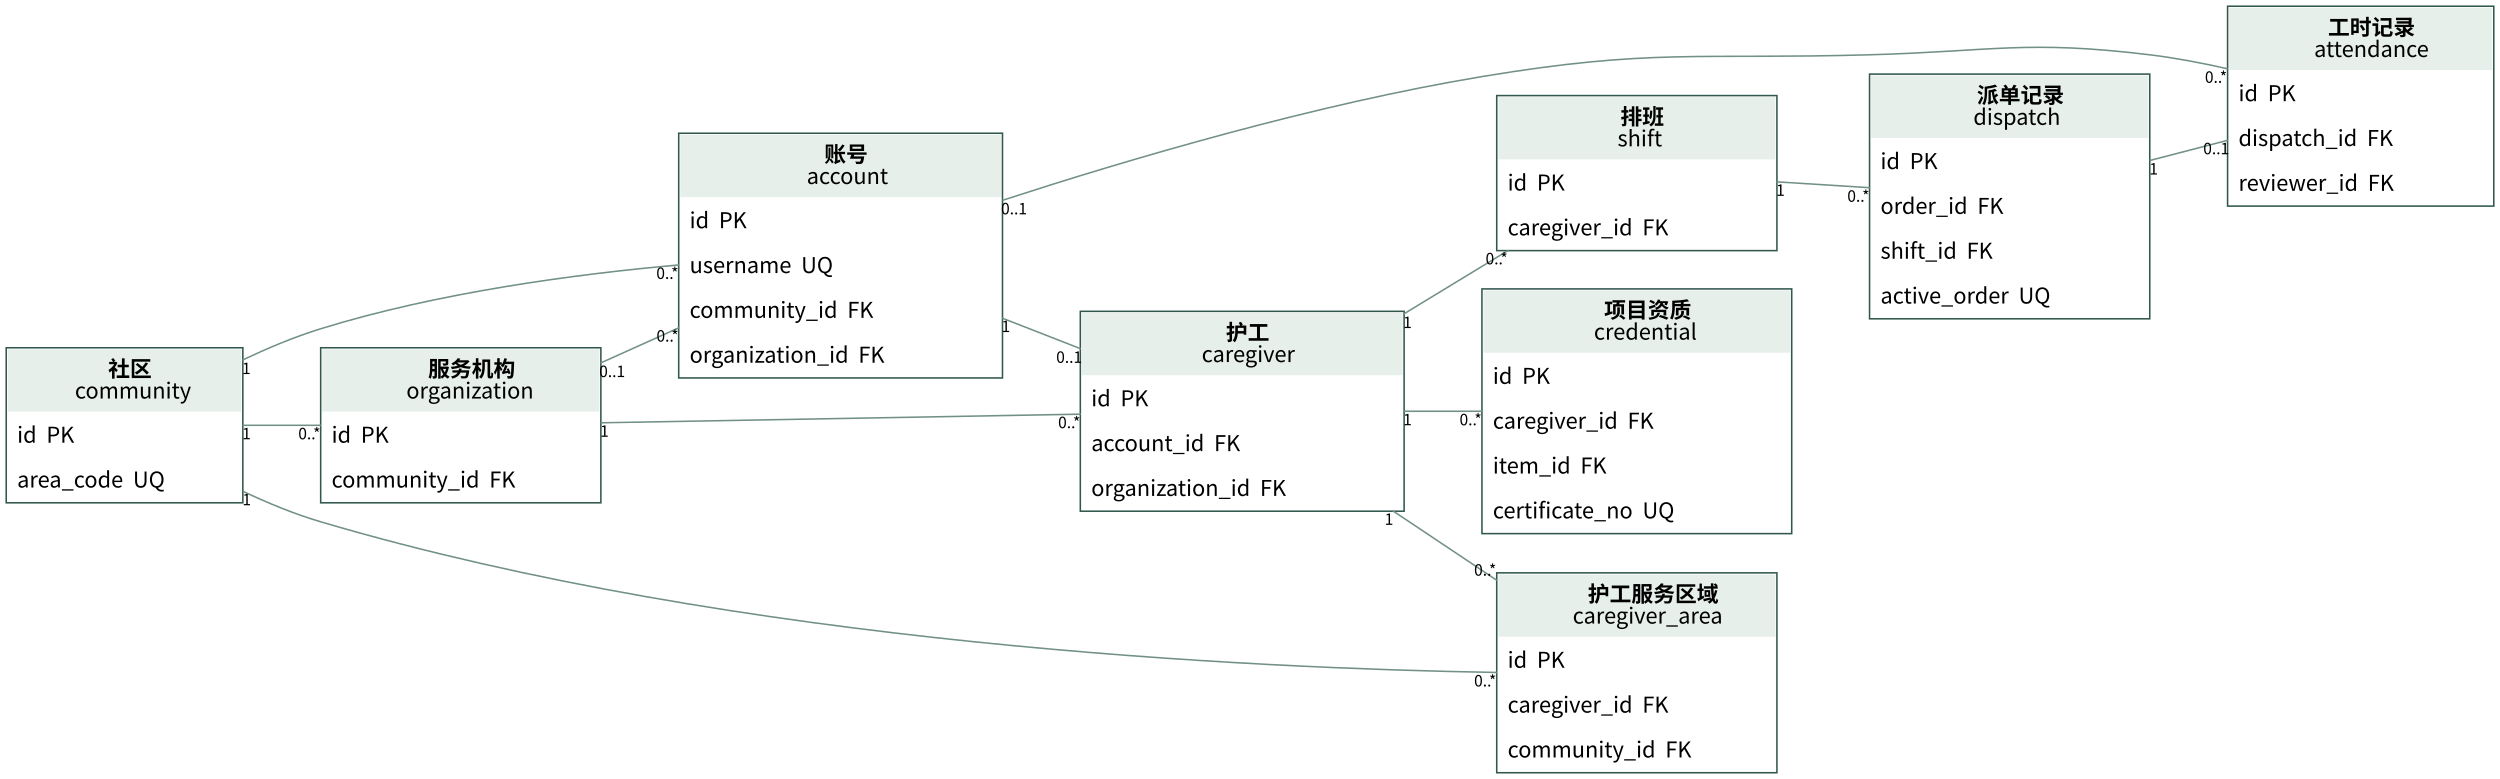
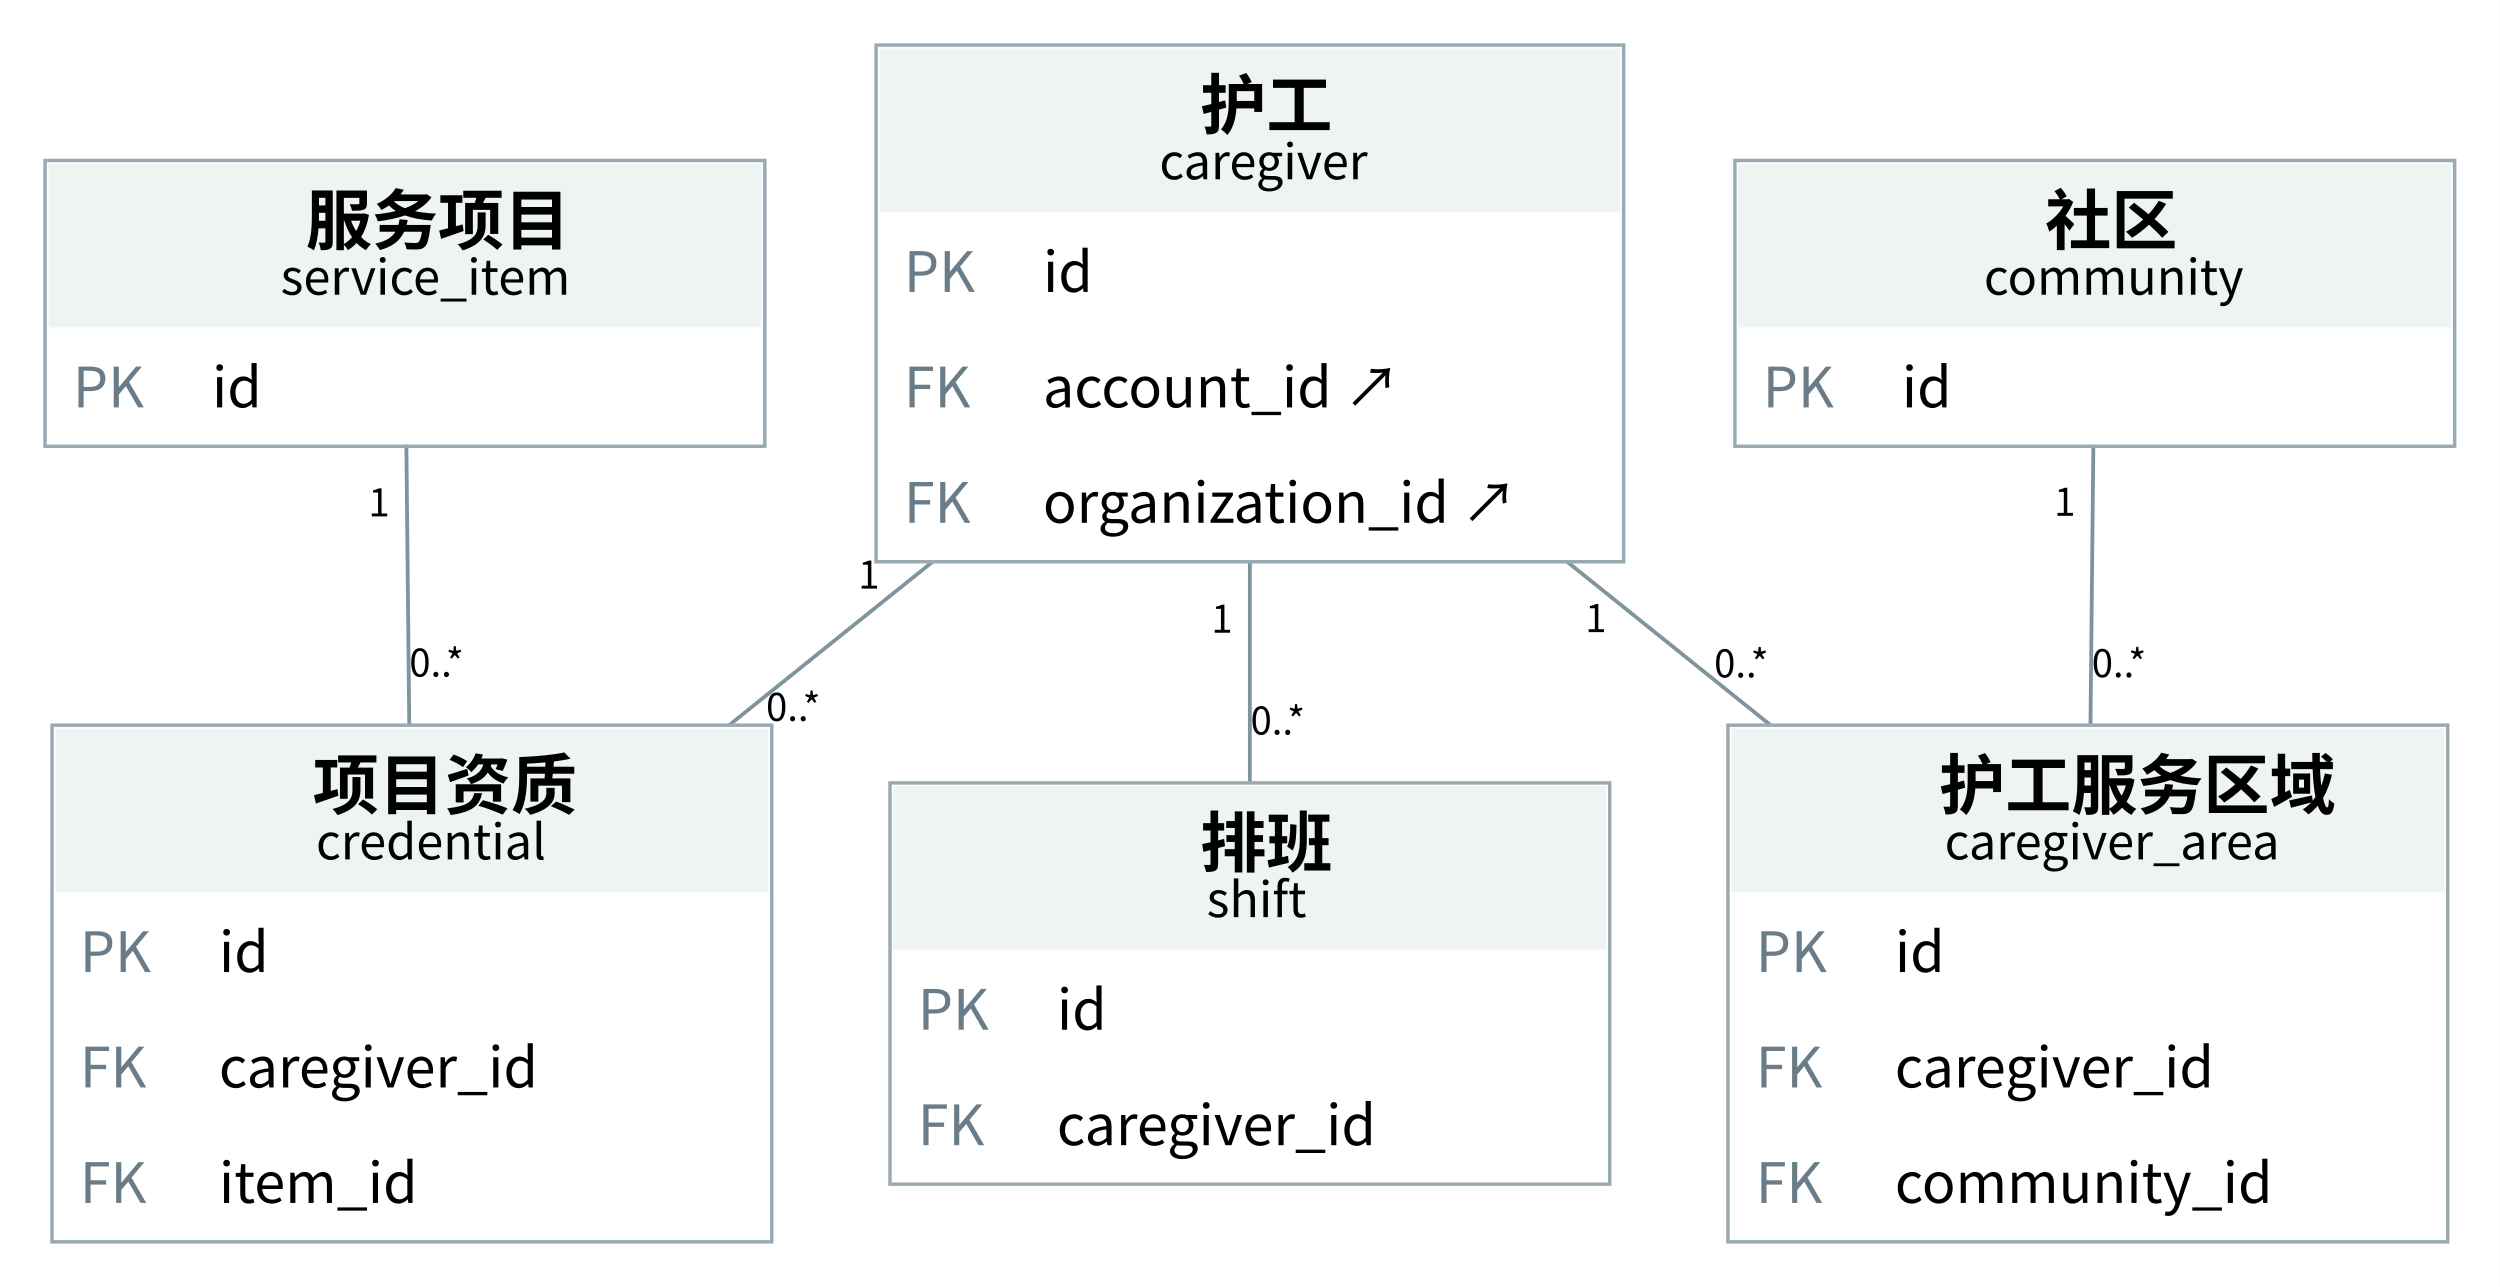
- <svg xmlns="http://www.w3.org/2000/svg" width="1606pt" height="500pt" viewBox="0.00 0.00 1606.00 500.00">
-   <g id="graph0" class="graph" transform="scale(1 1) rotate(0) translate(4 496.4)">
-     <polygon fill="white" stroke="none" points="-4,4 -4,-496.4 1602,-496.4 1602,4 -4,4" />
+ <svg xmlns="http://www.w3.org/2000/svg" width="719pt" height="370pt" viewBox="0.00 0.00 719.00 370.00">
+   <g id="graph0" class="graph" transform="scale(1 1) rotate(0) translate(12.96 357.16)">
+     <polygon fill="white" stroke="none" points="-12.96,12.96 -12.96,-357.16 705.96,-357.16 705.96,12.96 -12.96,12.96" />
+     <g id="edge3" class="edge">
+       <path fill="none" stroke="#80949e" stroke-width="1.1" d="M255.39,-195.71C236.19,-180.29 215.94,-164.02 196.74,-148.6" />
+       <text xml:space="preserve" text-anchor="middle" x="215.19" y="-149.82" font-family="Noto Sans CJK SC" font-size="11.00">0..*</text>
+       <text xml:space="preserve" text-anchor="middle" x="236.93" y="-187.88" font-family="Noto Sans CJK SC" font-size="11.00">1</text>
+     </g>
+     <g id="edge1" class="edge">
+       <path fill="none" stroke="#80949e" stroke-width="1.1" d="M437.61,-195.71C456.81,-180.29 477.06,-164.02 496.26,-148.6" />
+       <text xml:space="preserve" text-anchor="middle" x="487.86" y="-162.34" font-family="Noto Sans CJK SC" font-size="11.00">0..*</text>
+       <text xml:space="preserve" text-anchor="middle" x="446.01" y="-175.36" font-family="Noto Sans CJK SC" font-size="11.00">1</text>
+     </g>
+     <g id="edge5" class="edge">
+       <path fill="none" stroke="#80949e" stroke-width="1.1" d="M346.5,-195.71C346.5,-174.61 346.5,-151.93 346.5,-131.99" />
+       <text xml:space="preserve" text-anchor="middle" x="354.53" y="-145.91" font-family="Noto Sans CJK SC" font-size="11.00">0..*</text>
+       <text xml:space="preserve" text-anchor="middle" x="338.47" y="-175.19" font-family="Noto Sans CJK SC" font-size="11.00">1</text>
+     </g>
+     <g id="edge2" class="edge">
+       <path fill="none" stroke="#80949e" stroke-width="1.1" d="M589.09,-229.25C588.85,-206.02 588.54,-175.95 588.26,-148.55" />
+       <text xml:space="preserve" text-anchor="middle" x="596.46" y="-162.39" font-family="Noto Sans CJK SC" font-size="11.00">0..*</text>
+       <text xml:space="preserve" text-anchor="middle" x="580.88" y="-208.82" font-family="Noto Sans CJK SC" font-size="11.00">1</text>
+     </g>
+     <g id="edge4" class="edge">
+       <path fill="none" stroke="#80949e" stroke-width="1.1" d="M103.91,-229.25C104.15,-206.02 104.46,-175.95 104.74,-148.55" />
+       <text xml:space="preserve" text-anchor="middle" x="112.59" y="-162.56" font-family="Noto Sans CJK SC" font-size="11.00">0..*</text>
+       <text xml:space="preserve" text-anchor="middle" x="96.06" y="-208.65" font-family="Noto Sans CJK SC" font-size="11.00">1</text>
+     </g>
    <g id="node1" class="node">
-       <polygon fill="#e7efea" stroke="none" points="203,-232 203,-272 381,-272 381,-232 203,-232" />
-       <text xml:space="preserve" text-anchor="start" x="271" y="-254.4" font-family="Noto Sans CJK SC" font-weight="bold" font-size="14.00">服务机构</text>
-       <text xml:space="preserve" text-anchor="start" x="257.01" y="-240.4" font-family="Noto Sans CJK SC" font-size="14.00">organization</text>
-       <text xml:space="preserve" text-anchor="start" x="209" y="-212" font-family="Noto Sans CJK SC" font-size="14.00">id  PK</text>
-       <text xml:space="preserve" text-anchor="start" x="209" y="-183.2" font-family="Noto Sans CJK SC" font-size="14.00">community_id  FK</text>
-       <polygon fill="none" stroke="#31574e" points="202,-173.4 202,-273 382,-273 382,-173.4 202,-173.4" />
+       <polygon fill="#edf4f1" stroke="none" points="240,-296.2 240,-343.2 453,-343.2 453,-296.2 240,-296.2" />
+       <text xml:space="preserve" text-anchor="start" x="332.25" y="-320.1" font-family="Noto Sans CJK SC" font-weight="bold" font-size="19.00">护工</text>
+       <text xml:space="preserve" text-anchor="start" x="320.47" y="-305.6" font-family="Noto Sans CJK SC" font-size="14.00">caregiver</text>
+       <text xml:space="preserve" text-anchor="start" x="247" y="-273.2" font-family="Noto Sans CJK SC" font-size="16.00" fill="#697c88">PK</text>
+       <text xml:space="preserve" text-anchor="start" x="287" y="-273.2" font-family="Noto Sans CJK SC" font-size="16.00">id</text>
+       <text xml:space="preserve" text-anchor="start" x="247" y="-240" font-family="Noto Sans CJK SC" font-size="16.00" fill="#697c88">FK</text>
+       <text xml:space="preserve" text-anchor="start" x="287" y="-240" font-family="Noto Sans CJK SC" font-size="16.00">account_id ↗</text>
+       <text xml:space="preserve" text-anchor="start" x="247" y="-206.8" font-family="Noto Sans CJK SC" font-size="16.00" fill="#697c88">FK</text>
+       <text xml:space="preserve" text-anchor="start" x="287" y="-206.8" font-family="Noto Sans CJK SC" font-size="16.00">organization_id ↗</text>
+       <polygon fill="none" stroke="#9aaab2" points="239,-195.6 239,-344.2 454,-344.2 454,-195.6 239,-195.6" />
    </g>
    <g id="node2" class="node">
-       <polygon fill="#e7efea" stroke="none" points="433,-369.8 433,-409.8 639,-409.8 639,-369.8 433,-369.8" />
-       <text xml:space="preserve" text-anchor="start" x="525.5" y="-392.2" font-family="Noto Sans CJK SC" font-weight="bold" font-size="14.00">账号</text>
-       <text xml:space="preserve" text-anchor="start" x="514.23" y="-378.2" font-family="Noto Sans CJK SC" font-size="14.00">account</text>
-       <text xml:space="preserve" text-anchor="start" x="439" y="-349.8" font-family="Noto Sans CJK SC" font-size="14.00">id  PK</text>
-       <text xml:space="preserve" text-anchor="start" x="439" y="-321" font-family="Noto Sans CJK SC" font-size="14.00">username  UQ</text>
-       <text xml:space="preserve" text-anchor="start" x="439" y="-292.2" font-family="Noto Sans CJK SC" font-size="14.00">community_id  FK</text>
-       <text xml:space="preserve" text-anchor="start" x="439" y="-263.4" font-family="Noto Sans CJK SC" font-size="14.00">organization_id  FK</text>
-       <polygon fill="none" stroke="#31574e" points="432,-253.6 432,-410.8 640,-410.8 640,-253.6 432,-253.6" />
-     </g>
-     <g id="edge2" class="edge">
-       <path fill="none" stroke="#719087" d="M381.74,-263.17C398.2,-270.58 415.51,-278.38 432.34,-285.96" />
-       <text xml:space="preserve" text-anchor="middle" x="424.84" y="-276.96" font-family="Noto Sans CJK SC" font-size="10.00">0..*</text>
-       <text xml:space="preserve" text-anchor="middle" x="389.24" y="-254.17" font-family="Noto Sans CJK SC" font-size="10.00">0..1</text>
+       <polygon fill="#edf4f1" stroke="none" points="3,-100.6 3,-147.6 208,-147.6 208,-100.6 3,-100.6" />
+       <text xml:space="preserve" text-anchor="start" x="77" y="-124.5" font-family="Noto Sans CJK SC" font-weight="bold" font-size="19.00">项目资质</text>
+       <text xml:space="preserve" text-anchor="start" x="77.91" y="-110" font-family="Noto Sans CJK SC" font-size="14.00">credential</text>
+       <text xml:space="preserve" text-anchor="start" x="10" y="-77.6" font-family="Noto Sans CJK SC" font-size="16.00" fill="#697c88">PK</text>
+       <text xml:space="preserve" text-anchor="start" x="50" y="-77.6" font-family="Noto Sans CJK SC" font-size="16.00">id</text>
+       <text xml:space="preserve" text-anchor="start" x="10" y="-44.4" font-family="Noto Sans CJK SC" font-size="16.00" fill="#697c88">FK</text>
+       <text xml:space="preserve" text-anchor="start" x="50" y="-44.4" font-family="Noto Sans CJK SC" font-size="16.00">caregiver_id</text>
+       <text xml:space="preserve" text-anchor="start" x="10" y="-11.2" font-family="Noto Sans CJK SC" font-size="16.00" fill="#697c88">FK</text>
+       <text xml:space="preserve" text-anchor="start" x="50" y="-11.2" font-family="Noto Sans CJK SC" font-size="16.00">item_id</text>
+       <polygon fill="none" stroke="#9aaab2" points="2,0 2,-148.6 209,-148.6 209,0 2,0" />
    </g>
    <g id="node3" class="node">
-       <polygon fill="#e7efea" stroke="none" points="691,-255.4 691,-295.4 897,-295.4 897,-255.4 691,-255.4" />
-       <text xml:space="preserve" text-anchor="start" x="783.5" y="-277.8" font-family="Noto Sans CJK SC" font-weight="bold" font-size="14.00">护工</text>
-       <text xml:space="preserve" text-anchor="start" x="767.97" y="-263.8" font-family="Noto Sans CJK SC" font-size="14.00">caregiver</text>
-       <text xml:space="preserve" text-anchor="start" x="697" y="-235.4" font-family="Noto Sans CJK SC" font-size="14.00">id  PK</text>
-       <text xml:space="preserve" text-anchor="start" x="697" y="-206.6" font-family="Noto Sans CJK SC" font-size="14.00">account_id  FK</text>
-       <text xml:space="preserve" text-anchor="start" x="697" y="-177.8" font-family="Noto Sans CJK SC" font-size="14.00">organization_id  FK</text>
-       <polygon fill="none" stroke="#31574e" points="690,-168 690,-296.4 898,-296.4 898,-168 690,-168" />
-     </g>
-     <g id="edge6" class="edge">
-       <path fill="none" stroke="#719087" d="M381.81,-224.8C468.25,-226.35 599.49,-228.72 690.35,-230.35" />
-       <text xml:space="preserve" text-anchor="middle" x="682.85" y="-221.35" font-family="Noto Sans CJK SC" font-size="10.00">0..*</text>
-       <text xml:space="preserve" text-anchor="middle" x="384.31" y="-215.8" font-family="Noto Sans CJK SC" font-size="10.00">1</text>
-     </g>
-     <g id="edge5" class="edge">
-       <path fill="none" stroke="#719087" d="M639.65,-292.1C656.34,-285.58 673.63,-278.83 690.33,-272.31" />
-       <text xml:space="preserve" text-anchor="middle" x="682.83" y="-263.31" font-family="Noto Sans CJK SC" font-size="10.00">0..1</text>
-       <text xml:space="preserve" text-anchor="middle" x="642.15" y="-283.1" font-family="Noto Sans CJK SC" font-size="10.00">1</text>
-     </g>
-     <g id="node8" class="node">
-       <polygon fill="#e7efea" stroke="none" points="1428,-451.4 1428,-491.4 1597,-491.4 1597,-451.4 1428,-451.4" />
-       <text xml:space="preserve" text-anchor="start" x="1491.5" y="-473.8" font-family="Noto Sans CJK SC" font-weight="bold" font-size="14.00">工时记录</text>
-       <text xml:space="preserve" text-anchor="start" x="1482.58" y="-459.8" font-family="Noto Sans CJK SC" font-size="14.00">attendance</text>
-       <text xml:space="preserve" text-anchor="start" x="1434" y="-431.4" font-family="Noto Sans CJK SC" font-size="14.00">id  PK</text>
-       <text xml:space="preserve" text-anchor="start" x="1434" y="-402.6" font-family="Noto Sans CJK SC" font-size="14.00">dispatch_id  FK</text>
-       <text xml:space="preserve" text-anchor="start" x="1434" y="-373.8" font-family="Noto Sans CJK SC" font-size="14.00">reviewer_id  FK</text>
-       <polygon fill="none" stroke="#31574e" points="1427,-364 1427,-492.4 1598,-492.4 1598,-364 1427,-364" />
-     </g>
-     <g id="edge4" class="edge">
-       <path fill="none" stroke="#719087" d="M639.91,-367.7C722.2,-394.45 841.1,-429.45 948,-447.2 1057.35,-465.35 1086.2,-458.09 1197,-461.2 1276.97,-463.45 1297.58,-470.8 1377,-461.2 1393.35,-459.22 1410.58,-455.94 1427.05,-452.2" />
-       <text xml:space="preserve" text-anchor="middle" x="1419.55" y="-443.2" font-family="Noto Sans CJK SC" font-size="10.00">0..*</text>
-       <text xml:space="preserve" text-anchor="middle" x="647.41" y="-358.7" font-family="Noto Sans CJK SC" font-size="10.00">0..1</text>
+       <polygon fill="#edf4f1" stroke="none" points="485,-100.6 485,-147.6 690,-147.6 690,-100.6 485,-100.6" />
+       <text xml:space="preserve" text-anchor="start" x="544.75" y="-124.5" font-family="Noto Sans CJK SC" font-weight="bold" font-size="19.00">护工服务区域</text>
+       <text xml:space="preserve" text-anchor="start" x="546.31" y="-110" font-family="Noto Sans CJK SC" font-size="14.00">caregiver_area</text>
+       <text xml:space="preserve" text-anchor="start" x="492" y="-77.6" font-family="Noto Sans CJK SC" font-size="16.00" fill="#697c88">PK</text>
+       <text xml:space="preserve" text-anchor="start" x="532" y="-77.6" font-family="Noto Sans CJK SC" font-size="16.00">id</text>
+       <text xml:space="preserve" text-anchor="start" x="492" y="-44.4" font-family="Noto Sans CJK SC" font-size="16.00" fill="#697c88">FK</text>
+       <text xml:space="preserve" text-anchor="start" x="532" y="-44.4" font-family="Noto Sans CJK SC" font-size="16.00">caregiver_id</text>
+       <text xml:space="preserve" text-anchor="start" x="492" y="-11.2" font-family="Noto Sans CJK SC" font-size="16.00" fill="#697c88">FK</text>
+       <text xml:space="preserve" text-anchor="start" x="532" y="-11.2" font-family="Noto Sans CJK SC" font-size="16.00">community_id</text>
+       <polygon fill="none" stroke="#9aaab2" points="484,0 484,-148.6 691,-148.6 691,0 484,0" />
    </g>
    <g id="node4" class="node">
-       <polygon fill="#e7efea" stroke="none" points="949,-269.8 949,-309.8 1146,-309.8 1146,-269.8 949,-269.8" />
-       <text xml:space="preserve" text-anchor="start" x="1026.5" y="-292.2" font-family="Noto Sans CJK SC" font-weight="bold" font-size="14.00">项目资质</text>
-       <text xml:space="preserve" text-anchor="start" x="1019.91" y="-278.2" font-family="Noto Sans CJK SC" font-size="14.00">credential</text>
-       <text xml:space="preserve" text-anchor="start" x="955" y="-249.8" font-family="Noto Sans CJK SC" font-size="14.00">id  PK</text>
-       <text xml:space="preserve" text-anchor="start" x="955" y="-221" font-family="Noto Sans CJK SC" font-size="14.00">caregiver_id  FK</text>
-       <text xml:space="preserve" text-anchor="start" x="955" y="-192.2" font-family="Noto Sans CJK SC" font-size="14.00">item_id  FK</text>
-       <text xml:space="preserve" text-anchor="start" x="955" y="-163.4" font-family="Noto Sans CJK SC" font-size="14.00">certificate_no  UQ</text>
-       <polygon fill="none" stroke="#31574e" points="948,-153.6 948,-310.8 1147,-310.8 1147,-153.6 948,-153.6" />
-     </g>
-     <g id="edge9" class="edge">
-       <path fill="none" stroke="#719087" d="M897.66,-232.2C914.36,-232.2 931.63,-232.2 948.23,-232.2" />
-       <text xml:space="preserve" text-anchor="middle" x="940.73" y="-223.2" font-family="Noto Sans CJK SC" font-size="10.00">0..*</text>
-       <text xml:space="preserve" text-anchor="middle" x="900.16" y="-223.2" font-family="Noto Sans CJK SC" font-size="10.00">1</text>
+       <polygon fill="#edf4f1" stroke="none" points="487,-263 487,-310 692,-310 692,-263 487,-263" />
+       <text xml:space="preserve" text-anchor="start" x="575.25" y="-286.9" font-family="Noto Sans CJK SC" font-weight="bold" font-size="19.00">社区</text>
+       <text xml:space="preserve" text-anchor="start" x="557.61" y="-272.4" font-family="Noto Sans CJK SC" font-size="14.00">community</text>
+       <text xml:space="preserve" text-anchor="start" x="494" y="-240" font-family="Noto Sans CJK SC" font-size="16.00" fill="#697c88">PK</text>
+       <text xml:space="preserve" text-anchor="start" x="534" y="-240" font-family="Noto Sans CJK SC" font-size="16.00">id</text>
+       <polygon fill="none" stroke="#9aaab2" points="486,-228.8 486,-311 693,-311 693,-228.8 486,-228.8" />
    </g>
    <g id="node5" class="node">
-       <polygon fill="#e7efea" stroke="none" points="958.5,-87.4 958.5,-127.4 1136.5,-127.4 1136.5,-87.4 958.5,-87.4" />
-       <text xml:space="preserve" text-anchor="start" x="1016" y="-109.8" font-family="Noto Sans CJK SC" font-weight="bold" font-size="14.00">护工服务区域</text>
-       <text xml:space="preserve" text-anchor="start" x="1006.31" y="-95.8" font-family="Noto Sans CJK SC" font-size="14.00">caregiver_area</text>
-       <text xml:space="preserve" text-anchor="start" x="964.5" y="-67.4" font-family="Noto Sans CJK SC" font-size="14.00">id  PK</text>
-       <text xml:space="preserve" text-anchor="start" x="964.5" y="-38.6" font-family="Noto Sans CJK SC" font-size="14.00">caregiver_id  FK</text>
-       <text xml:space="preserve" text-anchor="start" x="964.5" y="-9.8" font-family="Noto Sans CJK SC" font-size="14.00">community_id  FK</text>
-       <polygon fill="none" stroke="#31574e" points="957.5,0 957.5,-128.4 1137.5,-128.4 1137.5,0 957.5,0" />
-     </g>
-     <g id="edge7" class="edge">
-       <path fill="none" stroke="#719087" d="M890.8,-168.21C912.73,-153.56 935.96,-138.04 957.58,-123.59" />
-       <text xml:space="preserve" text-anchor="middle" x="950.08" y="-126.59" font-family="Noto Sans CJK SC" font-size="10.00">0..*</text>
-       <text xml:space="preserve" text-anchor="middle" x="888.3" y="-159.21" font-family="Noto Sans CJK SC" font-size="10.00">1</text>
-     </g>
-     <g id="node7" class="node">
-       <polygon fill="#e7efea" stroke="none" points="958.5,-394 958.5,-434 1136.5,-434 1136.5,-394 958.5,-394" />
-       <text xml:space="preserve" text-anchor="start" x="1037" y="-416.4" font-family="Noto Sans CJK SC" font-weight="bold" font-size="14.00">排班</text>
-       <text xml:space="preserve" text-anchor="start" x="1035.06" y="-402.4" font-family="Noto Sans CJK SC" font-size="14.00">shift</text>
-       <text xml:space="preserve" text-anchor="start" x="964.5" y="-374" font-family="Noto Sans CJK SC" font-size="14.00">id  PK</text>
-       <text xml:space="preserve" text-anchor="start" x="964.5" y="-345.2" font-family="Noto Sans CJK SC" font-size="14.00">caregiver_id  FK</text>
-       <polygon fill="none" stroke="#31574e" points="957.5,-335.4 957.5,-435 1137.5,-435 1137.5,-335.4 957.5,-335.4" />
-     </g>
-     <g id="edge12" class="edge">
-       <path fill="none" stroke="#719087" d="M897.66,-294.65C920.07,-308.29 943.49,-322.54 964.95,-335.59" />
-       <text xml:space="preserve" text-anchor="middle" x="957.45" y="-326.59" font-family="Noto Sans CJK SC" font-size="10.00">0..*</text>
-       <text xml:space="preserve" text-anchor="middle" x="900.16" y="-285.65" font-family="Noto Sans CJK SC" font-size="10.00">1</text>
+       <polygon fill="#edf4f1" stroke="none" points="1,-263 1,-310 206,-310 206,-263 1,-263" />
+       <text xml:space="preserve" text-anchor="start" x="75" y="-286.9" font-family="Noto Sans CJK SC" font-weight="bold" font-size="19.00">服务项目</text>
+       <text xml:space="preserve" text-anchor="start" x="67.74" y="-272.4" font-family="Noto Sans CJK SC" font-size="14.00">service_item</text>
+       <text xml:space="preserve" text-anchor="start" x="8" y="-240" font-family="Noto Sans CJK SC" font-size="16.00" fill="#697c88">PK</text>
+       <text xml:space="preserve" text-anchor="start" x="48" y="-240" font-family="Noto Sans CJK SC" font-size="16.00">id</text>
+       <polygon fill="none" stroke="#9aaab2" points="0,-228.8 0,-311 207,-311 207,-228.8 0,-228.8" />
    </g>
    <g id="node6" class="node">
-       <polygon fill="#e7efea" stroke="none" points="1,-232 1,-272 151,-272 151,-232 1,-232" />
-       <text xml:space="preserve" text-anchor="start" x="65.5" y="-254.4" font-family="Noto Sans CJK SC" font-weight="bold" font-size="14.00">社区</text>
-       <text xml:space="preserve" text-anchor="start" x="44.11" y="-240.4" font-family="Noto Sans CJK SC" font-size="14.00">community</text>
-       <text xml:space="preserve" text-anchor="start" x="7" y="-212" font-family="Noto Sans CJK SC" font-size="14.00">id  PK</text>
-       <text xml:space="preserve" text-anchor="start" x="7" y="-183.2" font-family="Noto Sans CJK SC" font-size="14.00">area_code  UQ</text>
-       <polygon fill="none" stroke="#31574e" points="0,-173.4 0,-273 152,-273 152,-173.4 0,-173.4" />
-     </g>
-     <g id="edge11" class="edge">
-       <path fill="none" stroke="#719087" d="M151.85,-223.2C168.12,-223.2 185.48,-223.2 202.23,-223.2" />
-       <text xml:space="preserve" text-anchor="middle" x="194.73" y="-214.2" font-family="Noto Sans CJK SC" font-size="10.00">0..*</text>
-       <text xml:space="preserve" text-anchor="middle" x="154.35" y="-214.2" font-family="Noto Sans CJK SC" font-size="10.00">1</text>
-     </g>
-     <g id="edge1" class="edge">
-       <path fill="none" stroke="#719087" d="M151.74,-265.09C167.92,-272.78 185.22,-280 202,-285.2 277.15,-308.47 365.45,-320.27 432.23,-326.22" />
-       <text xml:space="preserve" text-anchor="middle" x="424.73" y="-317.22" font-family="Noto Sans CJK SC" font-size="10.00">0..*</text>
-       <text xml:space="preserve" text-anchor="middle" x="154.24" y="-256.09" font-family="Noto Sans CJK SC" font-size="10.00">1</text>
-     </g>
-     <g id="edge8" class="edge">
-       <path fill="none" stroke="#719087" d="M151.98,-180.82C168.07,-173.21 185.27,-166.14 202,-161.2 469.13,-82.24 801.43,-66.98 957.59,-64.42" />
-       <text xml:space="preserve" text-anchor="middle" x="950.09" y="-55.42" font-family="Noto Sans CJK SC" font-size="10.00">0..*</text>
-       <text xml:space="preserve" text-anchor="middle" x="154.48" y="-171.82" font-family="Noto Sans CJK SC" font-size="10.00">1</text>
-     </g>
-     <g id="node9" class="node">
-       <polygon fill="#e7efea" stroke="none" points="1198,-407.8 1198,-447.8 1376,-447.8 1376,-407.8 1198,-407.8" />
-       <text xml:space="preserve" text-anchor="start" x="1266" y="-430.2" font-family="Noto Sans CJK SC" font-weight="bold" font-size="14.00">派单记录</text>
-       <text xml:space="preserve" text-anchor="start" x="1263.67" y="-416.2" font-family="Noto Sans CJK SC" font-size="14.00">dispatch</text>
-       <text xml:space="preserve" text-anchor="start" x="1204" y="-387.8" font-family="Noto Sans CJK SC" font-size="14.00">id  PK</text>
-       <text xml:space="preserve" text-anchor="start" x="1204" y="-359" font-family="Noto Sans CJK SC" font-size="14.00">order_id  FK</text>
-       <text xml:space="preserve" text-anchor="start" x="1204" y="-330.2" font-family="Noto Sans CJK SC" font-size="14.00">shift_id  FK</text>
-       <text xml:space="preserve" text-anchor="start" x="1204" y="-301.4" font-family="Noto Sans CJK SC" font-size="14.00">active_order  UQ</text>
-       <polygon fill="none" stroke="#31574e" points="1197,-291.6 1197,-448.8 1377,-448.8 1377,-291.6 1197,-291.6" />
-     </g>
-     <g id="edge10" class="edge">
-       <path fill="none" stroke="#719087" d="M1137.27,-379.59C1156.91,-378.35 1177.71,-377.04 1197.33,-375.8" />
-       <text xml:space="preserve" text-anchor="middle" x="1189.83" y="-366.8" font-family="Noto Sans CJK SC" font-size="10.00">0..*</text>
-       <text xml:space="preserve" text-anchor="middle" x="1139.77" y="-370.59" font-family="Noto Sans CJK SC" font-size="10.00">1</text>
-     </g>
-     <g id="edge3" class="edge">
-       <path fill="none" stroke="#719087" d="M1376.98,-393.29C1393.53,-397.59 1410.78,-402.06 1427.19,-406.32" />
-       <text xml:space="preserve" text-anchor="middle" x="1419.69" y="-397.32" font-family="Noto Sans CJK SC" font-size="10.00">0..1</text>
-       <text xml:space="preserve" text-anchor="middle" x="1379.48" y="-384.29" font-family="Noto Sans CJK SC" font-size="10.00">1</text>
+       <polygon fill="#edf4f1" stroke="none" points="244,-84 244,-131 449,-131 449,-84 244,-84" />
+       <text xml:space="preserve" text-anchor="start" x="332.25" y="-107.9" font-family="Noto Sans CJK SC" font-weight="bold" font-size="19.00">排班</text>
+       <text xml:space="preserve" text-anchor="start" x="334.06" y="-93.4" font-family="Noto Sans CJK SC" font-size="14.00">shift</text>
+       <text xml:space="preserve" text-anchor="start" x="251" y="-61" font-family="Noto Sans CJK SC" font-size="16.00" fill="#697c88">PK</text>
+       <text xml:space="preserve" text-anchor="start" x="291" y="-61" font-family="Noto Sans CJK SC" font-size="16.00">id</text>
+       <text xml:space="preserve" text-anchor="start" x="251" y="-27.8" font-family="Noto Sans CJK SC" font-size="16.00" fill="#697c88">FK</text>
+       <text xml:space="preserve" text-anchor="start" x="291" y="-27.8" font-family="Noto Sans CJK SC" font-size="16.00">caregiver_id</text>
+       <polygon fill="none" stroke="#9aaab2" points="243,-16.6 243,-132 450,-132 450,-16.6 243,-16.6" />
    </g>
  </g>
</svg>
